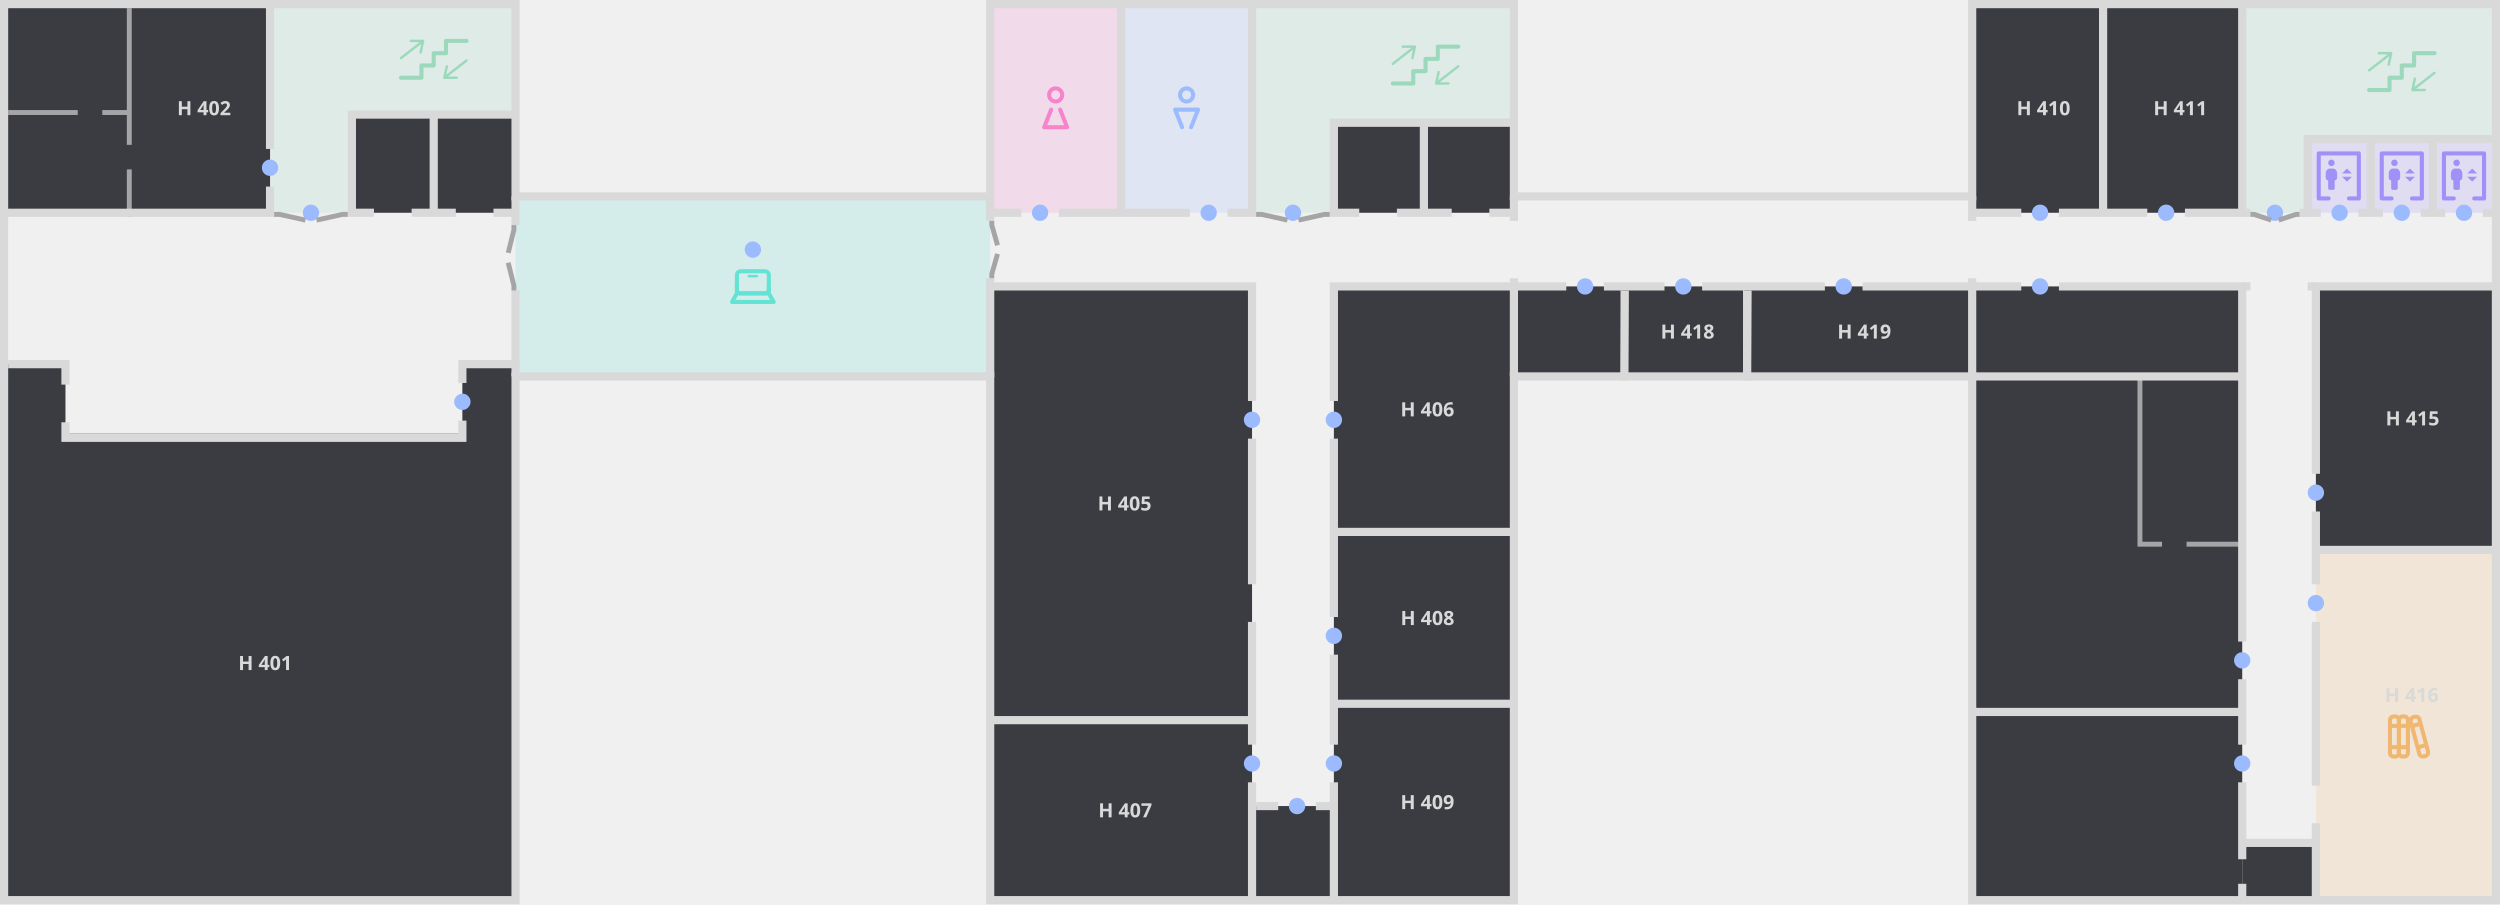
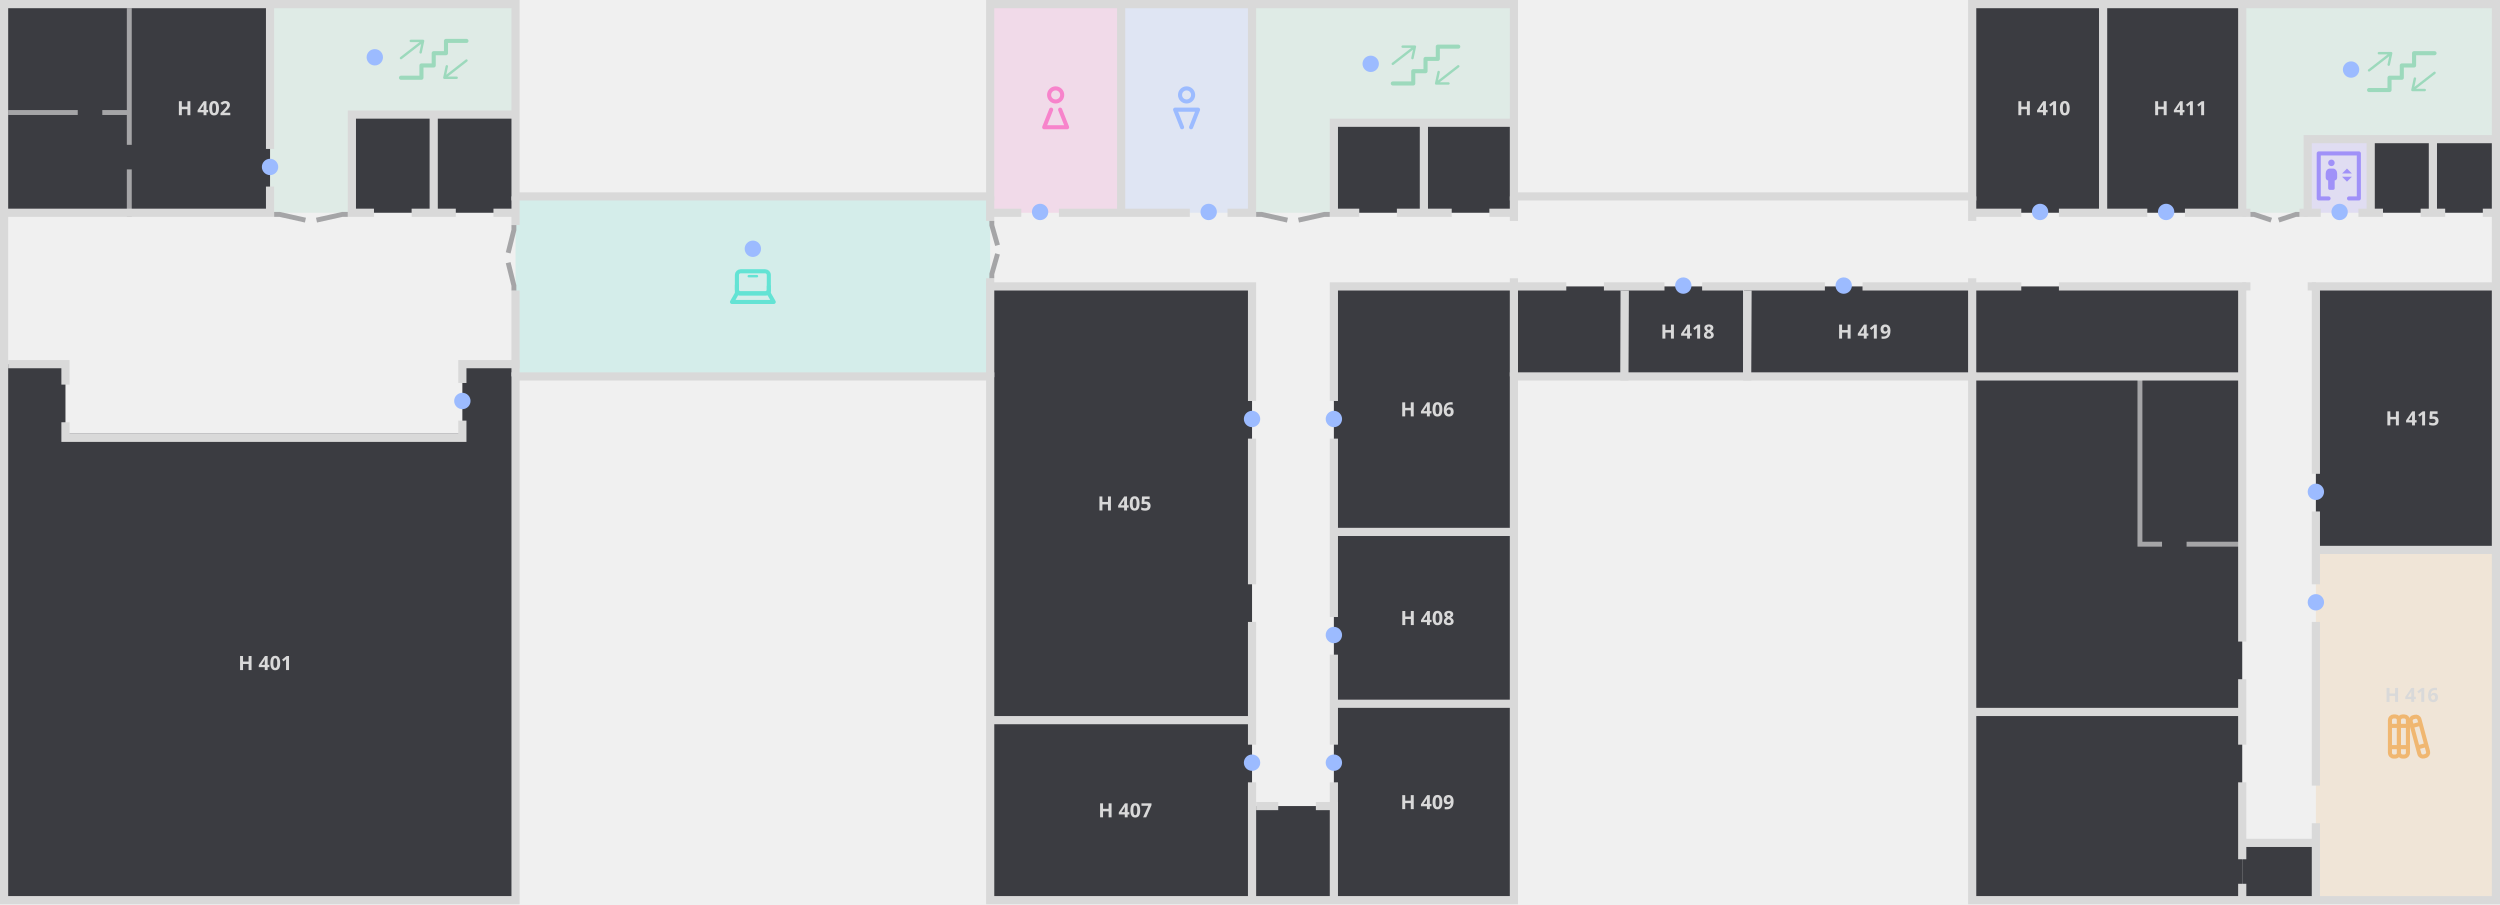
<svg xmlns="http://www.w3.org/2000/svg" width="3055" height="1105" viewBox="0 0 3055 1105" fill="none">
  <g id="N-4" clip-path="url(#clip0_2013_195)">
    <g id="Spaces">
      <rect id="!n-4-lift-1" x="1630" y="150" width="110" height="110" fill="#3B3C41" />
      <rect id="n-4-wcw-1" opacity="0.2" x="1210" y="5" width="160" height="255" fill="#F783CB" />
      <rect id="n-4-cowork-1" opacity="0.2" x="630" y="240" width="580" height="220" fill="#63E3D4" />
      <rect id="n-4-wcm-1" opacity="0.2" x="1370" y="5" width="160" height="255" fill="#9CBBFF" />
      <path id="n-4-stair-2" opacity="0.2" d="M1530 5H1850V150H1630V260H1530V5Z" fill="#9CD9BC" />
      <rect id="!n-4-lift-2" x="1740" y="150" width="110" height="110" fill="#3B3C41" />
      <path id="n-4-stair-1" opacity="0.2" d="M2740 5H3050V170H2820V260H2740V5Z" fill="#9CD9BC" />
      <path id="n-4-stair-3" opacity="0.2" d="M330 5H630V140H430V260H330V5Z" fill="#9CD9BC" />
-       <rect id="n-4-lift-3" opacity="0.2" x="2973" y="170" width="77" height="90" fill="#A091F8" />
+       <rect id="!n-4-lift-3" x="2973" y="170" width="77" height="90" fill="#3B3C41" />
      <rect id="!n-4-lift-7" x="530" y="140" width="100" height="120" fill="#3B3C41" />
      <rect id="!n-4-lift-6" x="430" y="140" width="100" height="120" fill="#3B3C41" />
-       <rect id="n-4-lift-2" opacity="0.2" x="2897" y="170" width="76" height="90" fill="#A091F8" />
+       <rect id="!n-4-lift-2_2" x="2897" y="170" width="76" height="90" fill="#3B3C41" />
      <rect id="n-4-lift-1" opacity="0.2" x="2820" y="170" width="77" height="90" fill="#A091F8" />
      <rect id="n-405" x="1210" y="350" width="320" height="530" fill="#3B3C41" />
      <rect id="n-407" x="1210" y="880" width="320" height="220" fill="#3B3C41" />
      <rect id="n-409" x="1630" y="860" width="220" height="240" fill="#3B3C41" />
-       <rect id="n-4-u-6" x="1530" y="985" width="100" height="115" fill="#3B3C41" />
+       <rect id="!n-4-u-6" x="1530" y="985" width="100" height="115" fill="#3B3C41" />
      <rect id="n-408" x="1630" y="650" width="220" height="210" fill="#3B3C41" />
      <rect id="n-406" x="1630" y="350" width="220" height="300" fill="#3B3C41" />
-       <rect id="n-4-u-5" x="1850" y="350" width="130" height="110" fill="#3B3C41" />
+       <rect id="!n-4-u-5" x="1850" y="350" width="130" height="110" fill="#3B3C41" />
      <rect id="n-418" x="1980" y="350" width="150" height="110" fill="#3B3C41" />
      <rect id="n-419" x="2131" y="350" width="279" height="110" fill="#3B3C41" />
-       <rect id="n-4-u-4" x="2410" y="350" width="330" height="110" fill="#3B3C41" />
-       <rect id="n-4-u-3" x="2410" y="460" width="330" height="410" fill="#3B3C41" />
-       <rect id="n-4-u-2" x="2410" y="870" width="330" height="230" fill="#3B3C41" />
+       <rect id="!n-4-u-4" x="2410" y="350" width="330" height="110" fill="#3B3C41" />
+       <rect id="!n-4-u-3" x="2410" y="460" width="330" height="410" fill="#3B3C41" />
+       <rect id="!n-4-u-2" x="2410" y="870" width="330" height="230" fill="#3B3C41" />
      <rect id="!n-4-u-1" x="2740" y="1030" width="90" height="70" fill="#3B3C41" />
      <rect id="n-416" opacity="0.2" x="2830" y="672" width="220" height="428" fill="#F0B771" />
      <rect id="n-415" x="2830" y="350" width="220" height="322" fill="#3B3C41" />
      <rect id="n-410" x="2410" y="5" width="160" height="255" fill="#3B3C41" />
      <rect id="n-411" x="2570" y="5" width="170" height="255" fill="#3B3C41" />
-       <rect id="n-402" x="5" y="5" width="325" height="255" fill="#3B3C41" />
+       <path id="n-402" d="M5 5H330V260H5V5Z" fill="#3B3C41" />
      <path id="n-401" d="M80 445H5V1100H630V445H565V530H80V445Z" fill="#3B3C41" />
    </g>
    <g id="Walls">
      <path id="Subtract" fill-rule="evenodd" clip-rule="evenodd" d="M2612 460V665V668H2615H2642L2642 662H2618V460H2612ZM2672 662V668H2740V662H2672Z" fill="#A5A5A7" />
      <path id="Subtract_2" fill-rule="evenodd" clip-rule="evenodd" d="M155 134.5V10H161V137.5V177H155V140.5H125V134.5H155ZM155 207V265H161V207H155ZM95 134.5V140.5H10V134.5H95Z" fill="#A5A5A7" />
      <path id="Vneskniy kontur" d="M630 5H5V1100H630V460H1210V1100H1850V460H2410V1100H3050V5H2410V240H1850V5H1210V240H630V5Z" stroke="#D9D9D9" stroke-width="10" />
      <path id="Vector 294" d="M2830 1030H2740" stroke="#D9D9D9" stroke-width="10" />
      <path id="Vector 137" d="M1850 340L1850 460" stroke="#D9D9D9" stroke-width="10" />
      <path id="Vector 150" d="M1210 340L1210 350" stroke="#D9D9D9" stroke-width="10" />
      <path id="Vector 211" d="M2410 340L2410 350" stroke="#D9D9D9" stroke-width="10" />
      <path id="Vector 140" d="M1630 650H1850" stroke="#D9D9D9" stroke-width="10" />
      <path id="Vector 141" d="M1630 860H1850" stroke="#D9D9D9" stroke-width="10" />
      <path id="Vector 144" d="M1210 880H1530" stroke="#D9D9D9" stroke-width="10" />
      <path id="Vector 146" d="M1370 260V5" stroke="#D9D9D9" stroke-width="10" />
      <path id="Vector 149" d="M1740 150V260" stroke="#D9D9D9" stroke-width="10" />
      <path id="Subtract_3" fill-rule="evenodd" clip-rule="evenodd" d="M1535 5V260V265H1530H1500V255H1525V5H1535ZM1454 255H1294V265H1454V255ZM1248 255V265H1210V255H1248Z" fill="#D9D9D9" />
      <path id="Subtract_4" fill-rule="evenodd" clip-rule="evenodd" d="M1850 145H1630H1625V150L1625 260V265H1630H1661V255H1635L1635 155H1850V145ZM1707 255V265H1774V255H1707ZM1845 265H1820V255H1845V240H1855V260V270H1845V265Z" fill="#D9D9D9" />
      <path id="Vector 138" d="M1210 240L1210 270" stroke="#D9D9D9" stroke-width="10" />
      <path id="Vector 212" d="M2410 240L2410 270" stroke="#D9D9D9" stroke-width="10" />
      <path id="Subtract_5" fill-rule="evenodd" clip-rule="evenodd" d="M1210 345H1205V350V461H1215V355H1525V490H1535V350V345H1530H1210ZM1525 536V714H1535V536H1525ZM1525 910V760H1535V910H1525ZM1525 956V1100H1535V956H1525Z" fill="#D9D9D9" />
      <path id="Subtract_6" fill-rule="evenodd" clip-rule="evenodd" d="M1630 345H1625V350V490H1635V355H1850V345H1630ZM1625 536V754H1635V536H1625ZM1625 910V800H1635V910H1625ZM1625 956V1100H1635V956H1625Z" fill="#D9D9D9" />
      <path id="Vector 220" d="M2410 350V460" stroke="#D9D9D9" stroke-width="10" />
      <path id="Vector 221" d="M2740 460H2410" stroke="#D9D9D9" stroke-width="10" />
      <path id="Vector 222" d="M2740 870H2410" stroke="#D9D9D9" stroke-width="10" />
      <path id="Vector 224" d="M3050 672L2830 672" stroke="#D9D9D9" stroke-width="10" />
      <path id="Subtract_7" fill-rule="evenodd" clip-rule="evenodd" d="M325 228V255H5V265H330H335V260V228H325ZM325 182H335V5H325V182Z" fill="#D9D9D9" />
      <path id="Vector 214" d="M530 140V260" stroke="#D9D9D9" stroke-width="10" />
      <path id="Subtract_8" fill-rule="evenodd" clip-rule="evenodd" d="M2745 5V260V265H2740H2670V255H2735V5H2745ZM2624 255V265H2516V255H2624ZM2470 255V265H2410V255H2470Z" fill="#D9D9D9" />
      <path id="Vector 227" d="M2973 170V260" stroke="#D9D9D9" stroke-width="10" />
      <path id="Vector 226" d="M2897 170V260" stroke="#D9D9D9" stroke-width="10" />
      <path id="Vector 228" d="M2570 260V5" stroke="#D9D9D9" stroke-width="10" />
      <path id="Subtract_9" fill-rule="evenodd" clip-rule="evenodd" d="M2820 165L2815 165V170V260V265H2820H2836L2836 255H2825V175L3050 175V165L2820 165ZM2882 255V265H2912V255H2882ZM2958 265H2988V255H2958V265ZM3050 265H3034V255H3050V265Z" fill="#D9D9D9" />
      <path id="Subtract_10" fill-rule="evenodd" clip-rule="evenodd" d="M2830 345H2825V350V579H2835V355H3050V345H2830ZM2825 625V714H2835V625H2825ZM2825 960V760H2835V960H2825ZM2825 1006V1100H2835V1006H2825Z" fill="#D9D9D9" />
      <path id="Subtract_11" fill-rule="evenodd" clip-rule="evenodd" d="M2470 355V345H2276V355H2470ZM2516 355H2735V784H2745V350V345H2740H2516V355ZM2230 355V345H2080V355H2230ZM2735 910V830H2745V910H2735ZM2735 1050V956H2745V1050H2735ZM2735 1080V1100H2745V1080H2735ZM2034 345V355H1960V345H2034ZM1914 355V345H1850V355H1914Z" fill="#D9D9D9" />
      <path id="Subtract_12" fill-rule="evenodd" clip-rule="evenodd" d="M425 135H430H630V145H435V255H457V265H430H425V260V140V135ZM557 265H503V255H557V265ZM603 265H630V255H603V265Z" fill="#D9D9D9" />
      <path id="Vector 285" d="M2740 260H2750" stroke="#D9D9D9" stroke-width="10" />
      <path id="Vector 286" d="M2810 260H2820" stroke="#D9D9D9" stroke-width="10" />
      <path id="Vector 281" d="M2740 350H2750" stroke="#D9D9D9" stroke-width="10" />
      <path id="Vector 282" d="M2820 350H2830" stroke="#D9D9D9" stroke-width="10" />
      <path id="Subtract_13" fill-rule="evenodd" clip-rule="evenodd" d="M75 450H10V440H80H85V445V470H75V450ZM75 535V516H85V530H560V514H570V535V540H565H80H75V535ZM570 468V450H635V440H565H560V445V468H570Z" fill="#D9D9D9" />
      <path id="Vector 289" d="M1985.5 355L1985 465" stroke="#D9D9D9" stroke-width="10" />
      <path id="Vector 290" d="M2135.5 355L2135 465" stroke="#D9D9D9" stroke-width="10" />
      <path id="Subtract_14" fill-rule="evenodd" clip-rule="evenodd" d="M1562 990L1562 980H1535V990H1562ZM1608 990H1635V980H1608V990Z" fill="#D9D9D9" />
      <path id="Subtract_15" fill-rule="evenodd" clip-rule="evenodd" d="M625 355L625 460H635L635 355H625ZM625 275H635L635 240L625 240L625 275Z" fill="#D9D9D9" />
    </g>
    <g id="Textes">
      <text id="b_n_419" fill="#D9D9D9" xml:space="preserve" style="white-space: pre" font-family="GothamSSm" font-size="24" font-weight="bold" letter-spacing="0em">
        <tspan x="2245.24" y="413.8">Н 419</tspan>
      </text>
      <text id="b_n_418" fill="#D9D9D9" xml:space="preserve" style="white-space: pre" font-family="GothamSSm" font-size="24" font-weight="bold" letter-spacing="0em">
        <tspan x="2029.31" y="413.8">Н 418</tspan>
      </text>
      <text id="b_n_416" fill="#D9D9D9" xml:space="preserve" style="white-space: pre" font-family="GothamSSm" font-size="24" font-weight="bold" letter-spacing="0em">
        <tspan x="2914.22" y="857.8">Н 416</tspan>
      </text>
      <text id="b_n_415" fill="#D9D9D9" xml:space="preserve" style="white-space: pre" font-family="GothamSSm" font-size="24" font-weight="bold" letter-spacing="0em">
        <tspan x="2915.21" y="519.8">Н 415 </tspan>
      </text>
      <text id="b_n_411" fill="#D9D9D9" xml:space="preserve" style="white-space: pre" font-family="GothamSSm" font-size="24" font-weight="bold" letter-spacing="0em">
        <tspan x="2631.46" y="140.8">Н 411 </tspan>
      </text>
      <text id="b_n_410" fill="#D9D9D9" xml:space="preserve" style="white-space: pre" font-family="GothamSSm" font-size="24" font-weight="bold" letter-spacing="0em">
        <tspan x="2464.27" y="140.8">Н 410</tspan>
      </text>
      <text id="b_n_409" fill="#D9D9D9" xml:space="preserve" style="white-space: pre" font-family="GothamSSm" font-size="24" font-weight="bold" letter-spacing="0em">
        <tspan x="1711.39" y="988.8">Н 409</tspan>
      </text>
      <text id="b_n_408" fill="#D9D9D9" xml:space="preserve" style="white-space: pre" font-family="GothamSSm" font-size="24" font-weight="bold" letter-spacing="0em">
        <tspan x="1711.46" y="763.8">Н 408</tspan>
      </text>
      <text id="b_n_407" fill="#D9D9D9" xml:space="preserve" style="white-space: pre" font-family="GothamSSm" font-size="24" font-weight="bold" letter-spacing="0em">
        <tspan x="1342.14" y="998.8">Н 407</tspan>
      </text>
      <text id="b_n_406" fill="#D9D9D9" xml:space="preserve" style="white-space: pre" font-family="GothamSSm" font-size="24" font-weight="bold" letter-spacing="0em">
        <tspan x="1711.37" y="508.8">Н 406</tspan>
      </text>
      <text id="b_n_405" fill="#D9D9D9" xml:space="preserve" style="white-space: pre" font-family="GothamSSm" font-size="24" font-weight="bold" letter-spacing="0em">
        <tspan x="1341.36" y="623.8">Н 405</tspan>
      </text>
      <text id="b_n_402" fill="#D9D9D9" xml:space="preserve" style="white-space: pre" font-family="GothamSSm" font-size="24" font-weight="bold" letter-spacing="0em">
        <tspan x="216.434" y="140.8">Н 402</tspan>
      </text>
      <text id="b_n_401" fill="#D9D9D9" xml:space="preserve" style="white-space: pre" font-family="GothamSSm" font-size="24" font-weight="bold" letter-spacing="0em">
        <tspan x="291.203" y="818.8">Н 401</tspan>
      </text>
    </g>
    <g id="Entrances">
-       <circle id="28" cx="920" cy="305" r="10" fill="#9CBBFF" />
-       <circle id="27" cx="380" cy="260" r="10" fill="#9CBBFF" />
-       <circle id="26" cx="330" cy="205" r="10" fill="#9CBBFF" />
-       <circle id="25" cx="565" cy="491" r="10" fill="#9CBBFF" />
-       <circle id="23" cx="1477" cy="260" r="10" fill="#9CBBFF" />
-       <circle id="22" cx="1630" cy="513" r="10" fill="#9CBBFF" />
-       <circle id="21" cx="1530" cy="513" r="10" fill="#9CBBFF" />
-       <circle id="20" cx="1530" cy="933" r="10" fill="#9CBBFF" />
-       <circle id="19" cx="1630" cy="933" r="10" fill="#9CBBFF" />
-       <circle id="29" cx="1585" cy="985" r="10" fill="#9CBBFF" />
-       <circle id="18" cx="1630" cy="777" r="10" fill="#9CBBFF" />
-       <circle id="17" cx="1580" cy="260" r="10" fill="#9CBBFF" />
-       <circle id="16" cx="1937" cy="350" r="10" fill="#9CBBFF" />
-       <circle id="15" cx="2057" cy="350" r="10" fill="#9CBBFF" />
-       <circle id="14" cx="2253" cy="350" r="10" fill="#9CBBFF" />
-       <circle id="13" cx="2493" cy="350" r="10" fill="#9CBBFF" />
-       <circle id="12" cx="2493" cy="260" r="10" fill="#9CBBFF" />
-       <circle id="11" cx="2647" cy="260" r="10" fill="#9CBBFF" />
-       <circle id="10" cx="2830" cy="602" r="10" fill="#9CBBFF" />
-       <circle id="9" cx="2830" cy="737" r="10" fill="#9CBBFF" />
-       <circle id="8" cx="2740" cy="807" r="10" fill="#9CBBFF" />
-       <circle id="7" cx="2740" cy="933" r="10" fill="#9CBBFF" />
-       <circle id="5" cx="2780" cy="260" r="10" fill="#9CBBFF" />
-       <circle id="4" cx="2935" cy="260" r="10" fill="#9CBBFF" />
-       <circle id="3" cx="2859" cy="260" r="10" fill="#9CBBFF" />
-       <circle id="2" cx="3011" cy="260" r="10" fill="#9CBBFF" />
-       <circle id="1" cx="1271" cy="260" r="10" fill="#9CBBFF" />
+       <circle id="28" cx="920" cy="304" r="10" fill="#9CBBFF" />
+       <circle id="27" cx="458" cy="70" r="10" fill="#9CBBFF" />
+       <circle id="26" cx="330" cy="204" r="10" fill="#9CBBFF" />
+       <circle id="25" cx="565" cy="490" r="10" fill="#9CBBFF" />
+       <circle id="23" cx="1477" cy="259" r="10" fill="#9CBBFF" />
+       <circle id="22" cx="1630" cy="512" r="10" fill="#9CBBFF" />
+       <circle id="21" cx="1530" cy="512" r="10" fill="#9CBBFF" />
+       <circle id="20" cx="1530" cy="932" r="10" fill="#9CBBFF" />
+       <circle id="19" cx="1630" cy="932" r="10" fill="#9CBBFF" />
+       <circle id="18" cx="1630" cy="776" r="10" fill="#9CBBFF" />
+       <circle id="17" cx="1675" cy="78" r="10" fill="#9CBBFF" />
+       <circle id="15" cx="2057" cy="349" r="10" fill="#9CBBFF" />
+       <circle id="14" cx="2253" cy="349" r="10" fill="#9CBBFF" />
+       <circle id="12" cx="2493" cy="259" r="10" fill="#9CBBFF" />
+       <circle id="11" cx="2647" cy="259" r="10" fill="#9CBBFF" />
+       <circle id="10" cx="2830" cy="601" r="10" fill="#9CBBFF" />
+       <circle id="9" cx="2830" cy="736" r="10" fill="#9CBBFF" />
+       <circle id="5" cx="2873" cy="85" r="10" fill="#9CBBFF" />
+       <circle id="3" cx="2859" cy="259" r="10" fill="#9CBBFF" />
+       <circle id="1" cx="1271" cy="259" r="10" fill="#9CBBFF" />
    </g>
    <g id="Icons">
      <g id="Stair">
        <g id="Stair frame">
          <path id="Vector 152" d="M1782 57H1757V72H1742V87H1727V102H1702" stroke="#9CD9BC" stroke-width="5" stroke-linecap="round" stroke-linejoin="round" />
          <path id="Vector 154" d="M1714 57H1729M1729 57L1726 71M1729 57L1702 78" stroke="#9CD9BC" stroke-width="3" stroke-linecap="round" stroke-linejoin="round" />
          <path id="Vector 155" d="M1770 102H1755M1755 102L1758 88M1755 102L1782 81" stroke="#9CD9BC" stroke-width="3" stroke-linecap="round" stroke-linejoin="round" />
        </g>
      </g>
      <g id="Elevator">
        <g id="Vector">
          <path d="M2874 212L2868 206L2862 212H2874Z" fill="#A091F8" />
          <path d="M2874 216L2868 222L2862 216H2874Z" fill="#A091F8" />
          <path d="M2856 212C2856 209 2854 206 2851 206H2847C2844 206 2842 209 2842 212V217C2842 219 2843.5 220.5 2845 220.5V230C2845 231.6 2846.33 232 2847 232H2851C2851.67 232 2853 231.6 2853 230V220.5C2854.5 220.5 2856 219 2856 217V212Z" fill="#A091F8" />
          <path d="M2853 199C2853 201.209 2851.21 203 2849 203C2846.79 203 2845 201.209 2845 199C2845 196.791 2846.79 195 2849 195C2851.21 195 2853 196.791 2853 199Z" fill="#A091F8" />
        </g>
        <path id="Vector 201" d="M2845.5 242.5H2833.5V187.5H2882.5V242.5H2870.5" stroke="#A091F8" stroke-width="5" stroke-linecap="round" stroke-linejoin="round" />
-       </g>
-       <g id="Elevator_2">
-         <g id="Vector_2">
-           <path d="M2951 212L2945 206L2939 212H2951Z" fill="#A091F8" />
-           <path d="M2951 216L2945 222L2939 216H2951Z" fill="#A091F8" />
-           <path d="M2933 212C2933 209 2931 206 2928 206H2924C2921 206 2919 209 2919 212V217C2919 219 2920.5 220.5 2922 220.5V230C2922 231.6 2923.33 232 2924 232H2928C2928.67 232 2930 231.6 2930 230V220.5C2931.5 220.5 2933 219 2933 217V212Z" fill="#A091F8" />
-           <path d="M2930 199C2930 201.209 2928.21 203 2926 203C2923.79 203 2922 201.209 2922 199C2922 196.791 2923.79 195 2926 195C2928.21 195 2930 196.791 2930 199Z" fill="#A091F8" />
-         </g>
-         <path id="Vector 201_2" d="M2922.5 242.5H2910.5V187.5H2959.5V242.5H2947.5" stroke="#A091F8" stroke-width="5" stroke-linecap="round" stroke-linejoin="round" />
-       </g>
-       <g id="Elevator_3">
-         <g id="Vector_3">
-           <path d="M3027 212L3021 206L3015 212H3027Z" fill="#A091F8" />
-           <path d="M3027 216L3021 222L3015 216H3027Z" fill="#A091F8" />
-           <path d="M3009 212C3009 209 3007 206 3004 206H3000C2997 206 2995 209 2995 212V217C2995 219 2996.5 220.5 2998 220.5V230C2998 231.6 2999.33 232 3000 232H3004C3004.67 232 3006 231.6 3006 230V220.5C3007.5 220.5 3009 219 3009 217V212Z" fill="#A091F8" />
-           <path d="M3006 199C3006 201.209 3004.21 203 3002 203C2999.79 203 2998 201.209 2998 199C2998 196.791 2999.79 195 3002 195C3004.21 195 3006 196.791 3006 199Z" fill="#A091F8" />
-         </g>
-         <path id="Vector 201_3" d="M2998.5 242.5H2986.5V187.5H3035.5V242.5H3023.5" stroke="#A091F8" stroke-width="5" stroke-linecap="round" stroke-linejoin="round" />
      </g>
      <g id="Woman">
        <g id="Group 5">
          <path id="Vector 200" d="M1295.5 134L1304 155.5H1276L1284.5 134" stroke="#F783CB" stroke-width="5" stroke-linecap="round" stroke-linejoin="round" />
          <circle id="Ellipse 9" cx="1290" cy="116" r="8" stroke="#F783CB" stroke-width="5" stroke-linecap="round" stroke-linejoin="round" />
        </g>
      </g>
      <g id="Men">
        <g id="Group 6">
          <path id="Vector 200_2" d="M1455.5 155.5L1464 134H1436L1444.5 155.5" stroke="#9CBBFF" stroke-width="5" stroke-linecap="round" stroke-linejoin="round" />
          <circle id="Ellipse 9_2" cx="1450" cy="116" r="8" stroke="#9CBBFF" stroke-width="5" stroke-linecap="round" stroke-linejoin="round" />
        </g>
      </g>
      <g id="Stair_2">
        <g id="Stair frame_2">
          <path id="Vector 152_2" d="M2975 65H2950V80H2935V95H2920V110H2895" stroke="#9CD9BC" stroke-width="5" stroke-linecap="round" stroke-linejoin="round" />
          <path id="Vector 154_2" d="M2907 65H2922M2922 65L2919 79M2922 65L2895 86" stroke="#9CD9BC" stroke-width="3" stroke-linecap="round" stroke-linejoin="round" />
          <path id="Vector 155_2" d="M2963 110H2948M2948 110L2951 96M2948 110L2975 89" stroke="#9CD9BC" stroke-width="3" stroke-linecap="round" stroke-linejoin="round" />
        </g>
      </g>
      <g id="Stair_3">
        <g id="Stair frame_3">
          <path id="Vector 152_3" d="M570 50H545V65H530V80H515V95H490" stroke="#9CD9BC" stroke-width="5" stroke-linecap="round" stroke-linejoin="round" />
          <path id="Vector 154_3" d="M502 50H517M517 50L514 64M517 50L490 71" stroke="#9CD9BC" stroke-width="3" stroke-linecap="round" stroke-linejoin="round" />
          <path id="Vector 155_3" d="M558 95H543M543 95L546 81M543 95L570 74" stroke="#9CD9BC" stroke-width="3" stroke-linecap="round" stroke-linejoin="round" />
        </g>
      </g>
      <g id="Doors">
        <path id="Vector 301" d="M2775.5 269L2754.5 262H2750" stroke="#A5A5A7" stroke-width="6" />
        <path id="Vector 302" d="M2784.5 269L2805.5 262H2810" stroke="#A5A5A7" stroke-width="6" />
      </g>
      <g id="Doors_2">
        <path id="Vector 301_2" d="M1573.25 269L1541.75 262H1535" stroke="#A5A5A7" stroke-width="6" />
        <path id="Vector 302_2" d="M1586.75 269L1618.25 262H1625" stroke="#A5A5A7" stroke-width="6" />
      </g>
      <g id="Coworking">
        <path id="Vector 287" d="M900.5 358.5L894.5 369H920H945.5L939.5 358.5M900.5 358.5H939.5M900.5 358.5V348.5M939.5 358.5V350" stroke="#63E3D4" stroke-width="5" stroke-linecap="round" stroke-linejoin="round" />
        <path id="Vector 288" d="M925 337.5H915" stroke="#63E3D4" stroke-width="3" stroke-linecap="round" stroke-linejoin="round" />
        <rect id="Rectangle 60" x="900.5" y="331.5" width="39" height="27" rx="4.5" stroke="#63E3D4" stroke-width="5" />
      </g>
      <g id="Doors_3">
        <path id="Vector 301_3" d="M373.25 269L341.75 262H335" stroke="#A5A5A7" stroke-width="6" />
        <path id="Vector 302_3" d="M386.75 269L418.25 262H425" stroke="#A5A5A7" stroke-width="6" />
      </g>
      <g id="Doors_4">
        <path id="Vector 301_4" d="M1219 299.75L1212 275.25L1212 270" stroke="#A5A5A7" stroke-width="6" />
        <path id="Vector 302_4" d="M1219 310.25L1212 334.75L1212 340" stroke="#A5A5A7" stroke-width="6" />
      </g>
      <g id="Doors_5">
        <path id="Vector 301_5" d="M621 321L628 349L628 355" stroke="#A5A5A7" stroke-width="6" />
        <path id="Vector 302_5" d="M621 309L628 281L628 275" stroke="#A5A5A7" stroke-width="6" />
      </g>
      <g id="Book">
        <g id="Group 29">
          <path id="Vector 328" d="M2923 887H2929" stroke="#F0B771" stroke-width="5" stroke-linecap="round" stroke-linejoin="round" />
          <rect id="Rectangle 243" x="2920.5" y="875.5" width="11" height="49" rx="4.5" stroke="#F0B771" stroke-width="5" stroke-linecap="round" stroke-linejoin="round" />
          <path id="Vector 332" d="M2923 913H2929" stroke="#F0B771" stroke-width="5" stroke-linecap="round" stroke-linejoin="round" />
        </g>
        <g id="Group 27">
          <path id="Vector 330" d="M2934 887H2940" stroke="#F0B771" stroke-width="5" stroke-linecap="round" stroke-linejoin="round" />
          <path id="Vector 331" d="M2934 913H2940" stroke="#F0B771" stroke-width="5" stroke-linecap="round" stroke-linejoin="round" />
          <rect id="Rectangle 244" x="2931.5" y="875.5" width="11" height="49" rx="4.5" stroke="#F0B771" stroke-width="5" stroke-linecap="round" stroke-linejoin="round" />
        </g>
        <g id="Group 30">
          <path id="Vector 330_2" d="M2950 886.553L2955.8 885" stroke="#F0B771" stroke-width="5" stroke-linecap="round" stroke-linejoin="round" />
          <path id="Vector 331_2" d="M2957 912.553L2962.8 911" stroke="#F0B771" stroke-width="5" stroke-linecap="round" stroke-linejoin="round" />
          <rect id="Rectangle 244_2" x="2944.76" y="877.578" width="11" height="49.677" rx="4.5" transform="rotate(-15 2944.76 877.578)" stroke="#F0B771" stroke-width="5" stroke-linecap="round" stroke-linejoin="round" />
        </g>
      </g>
    </g>
  </g>
  <defs>
    <clipPath id="clip0_2013_195">
      <rect width="3055" height="1105" fill="white" />
    </clipPath>
  </defs>
</svg>
